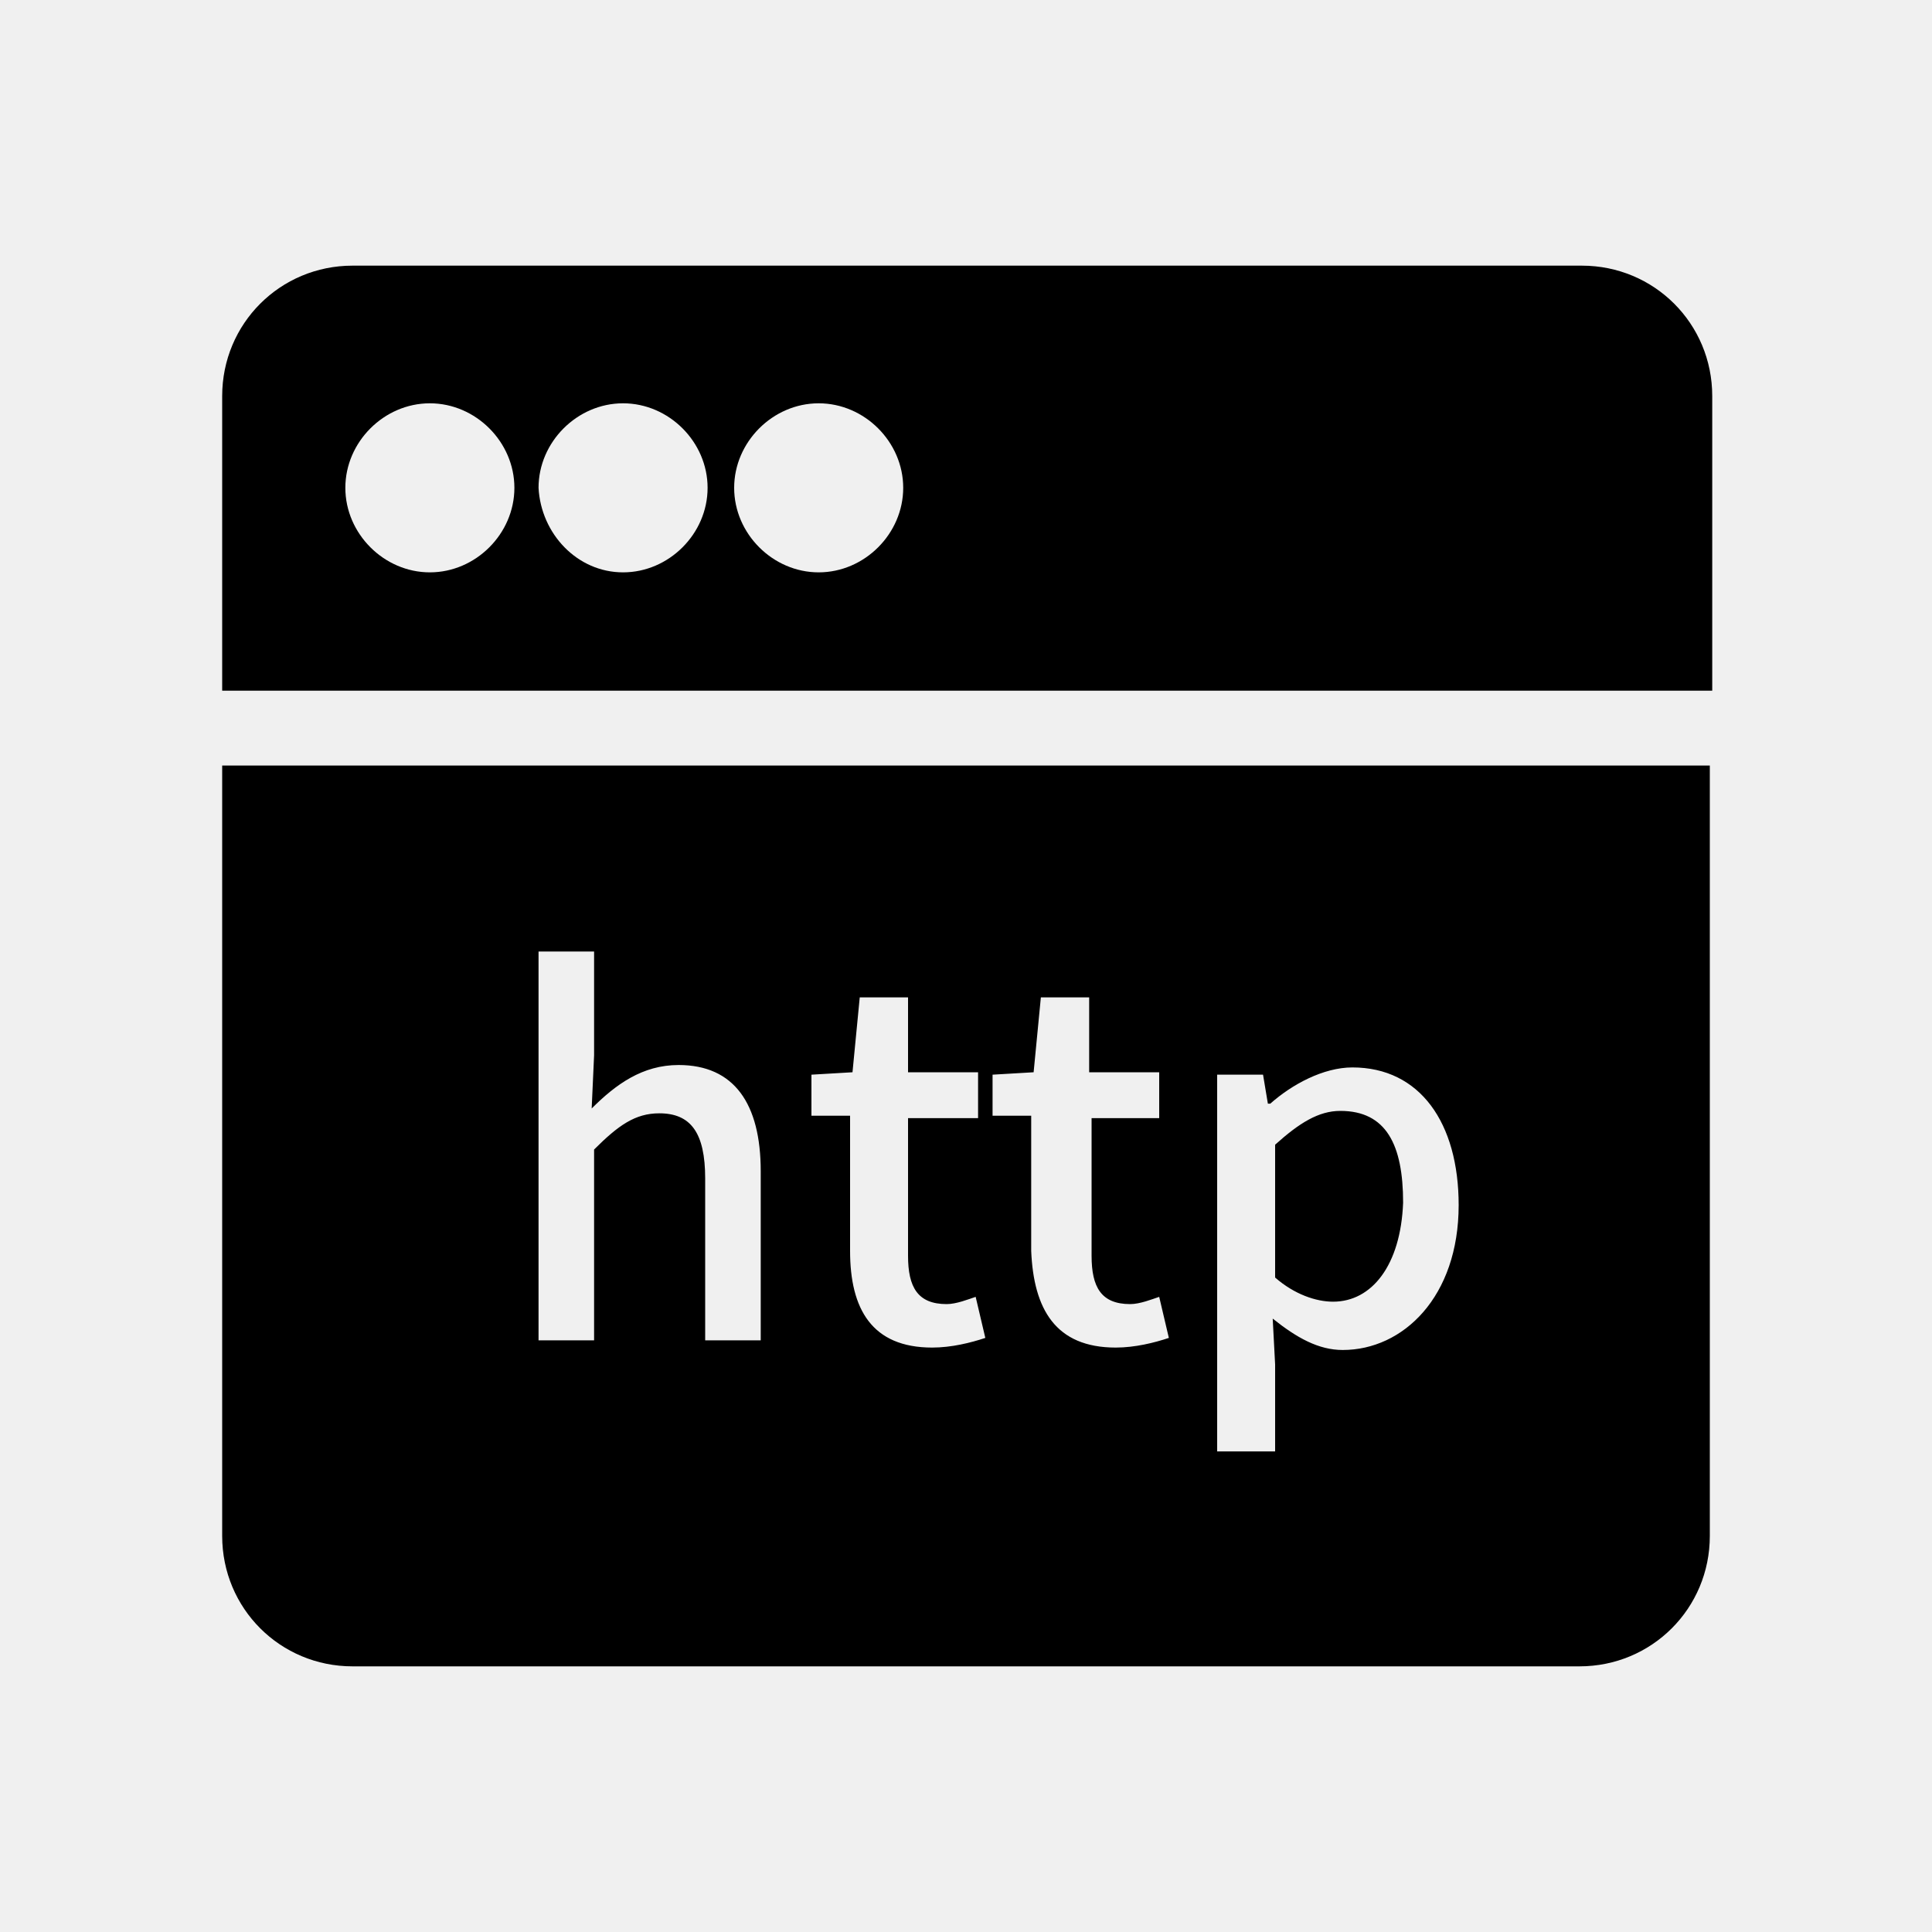
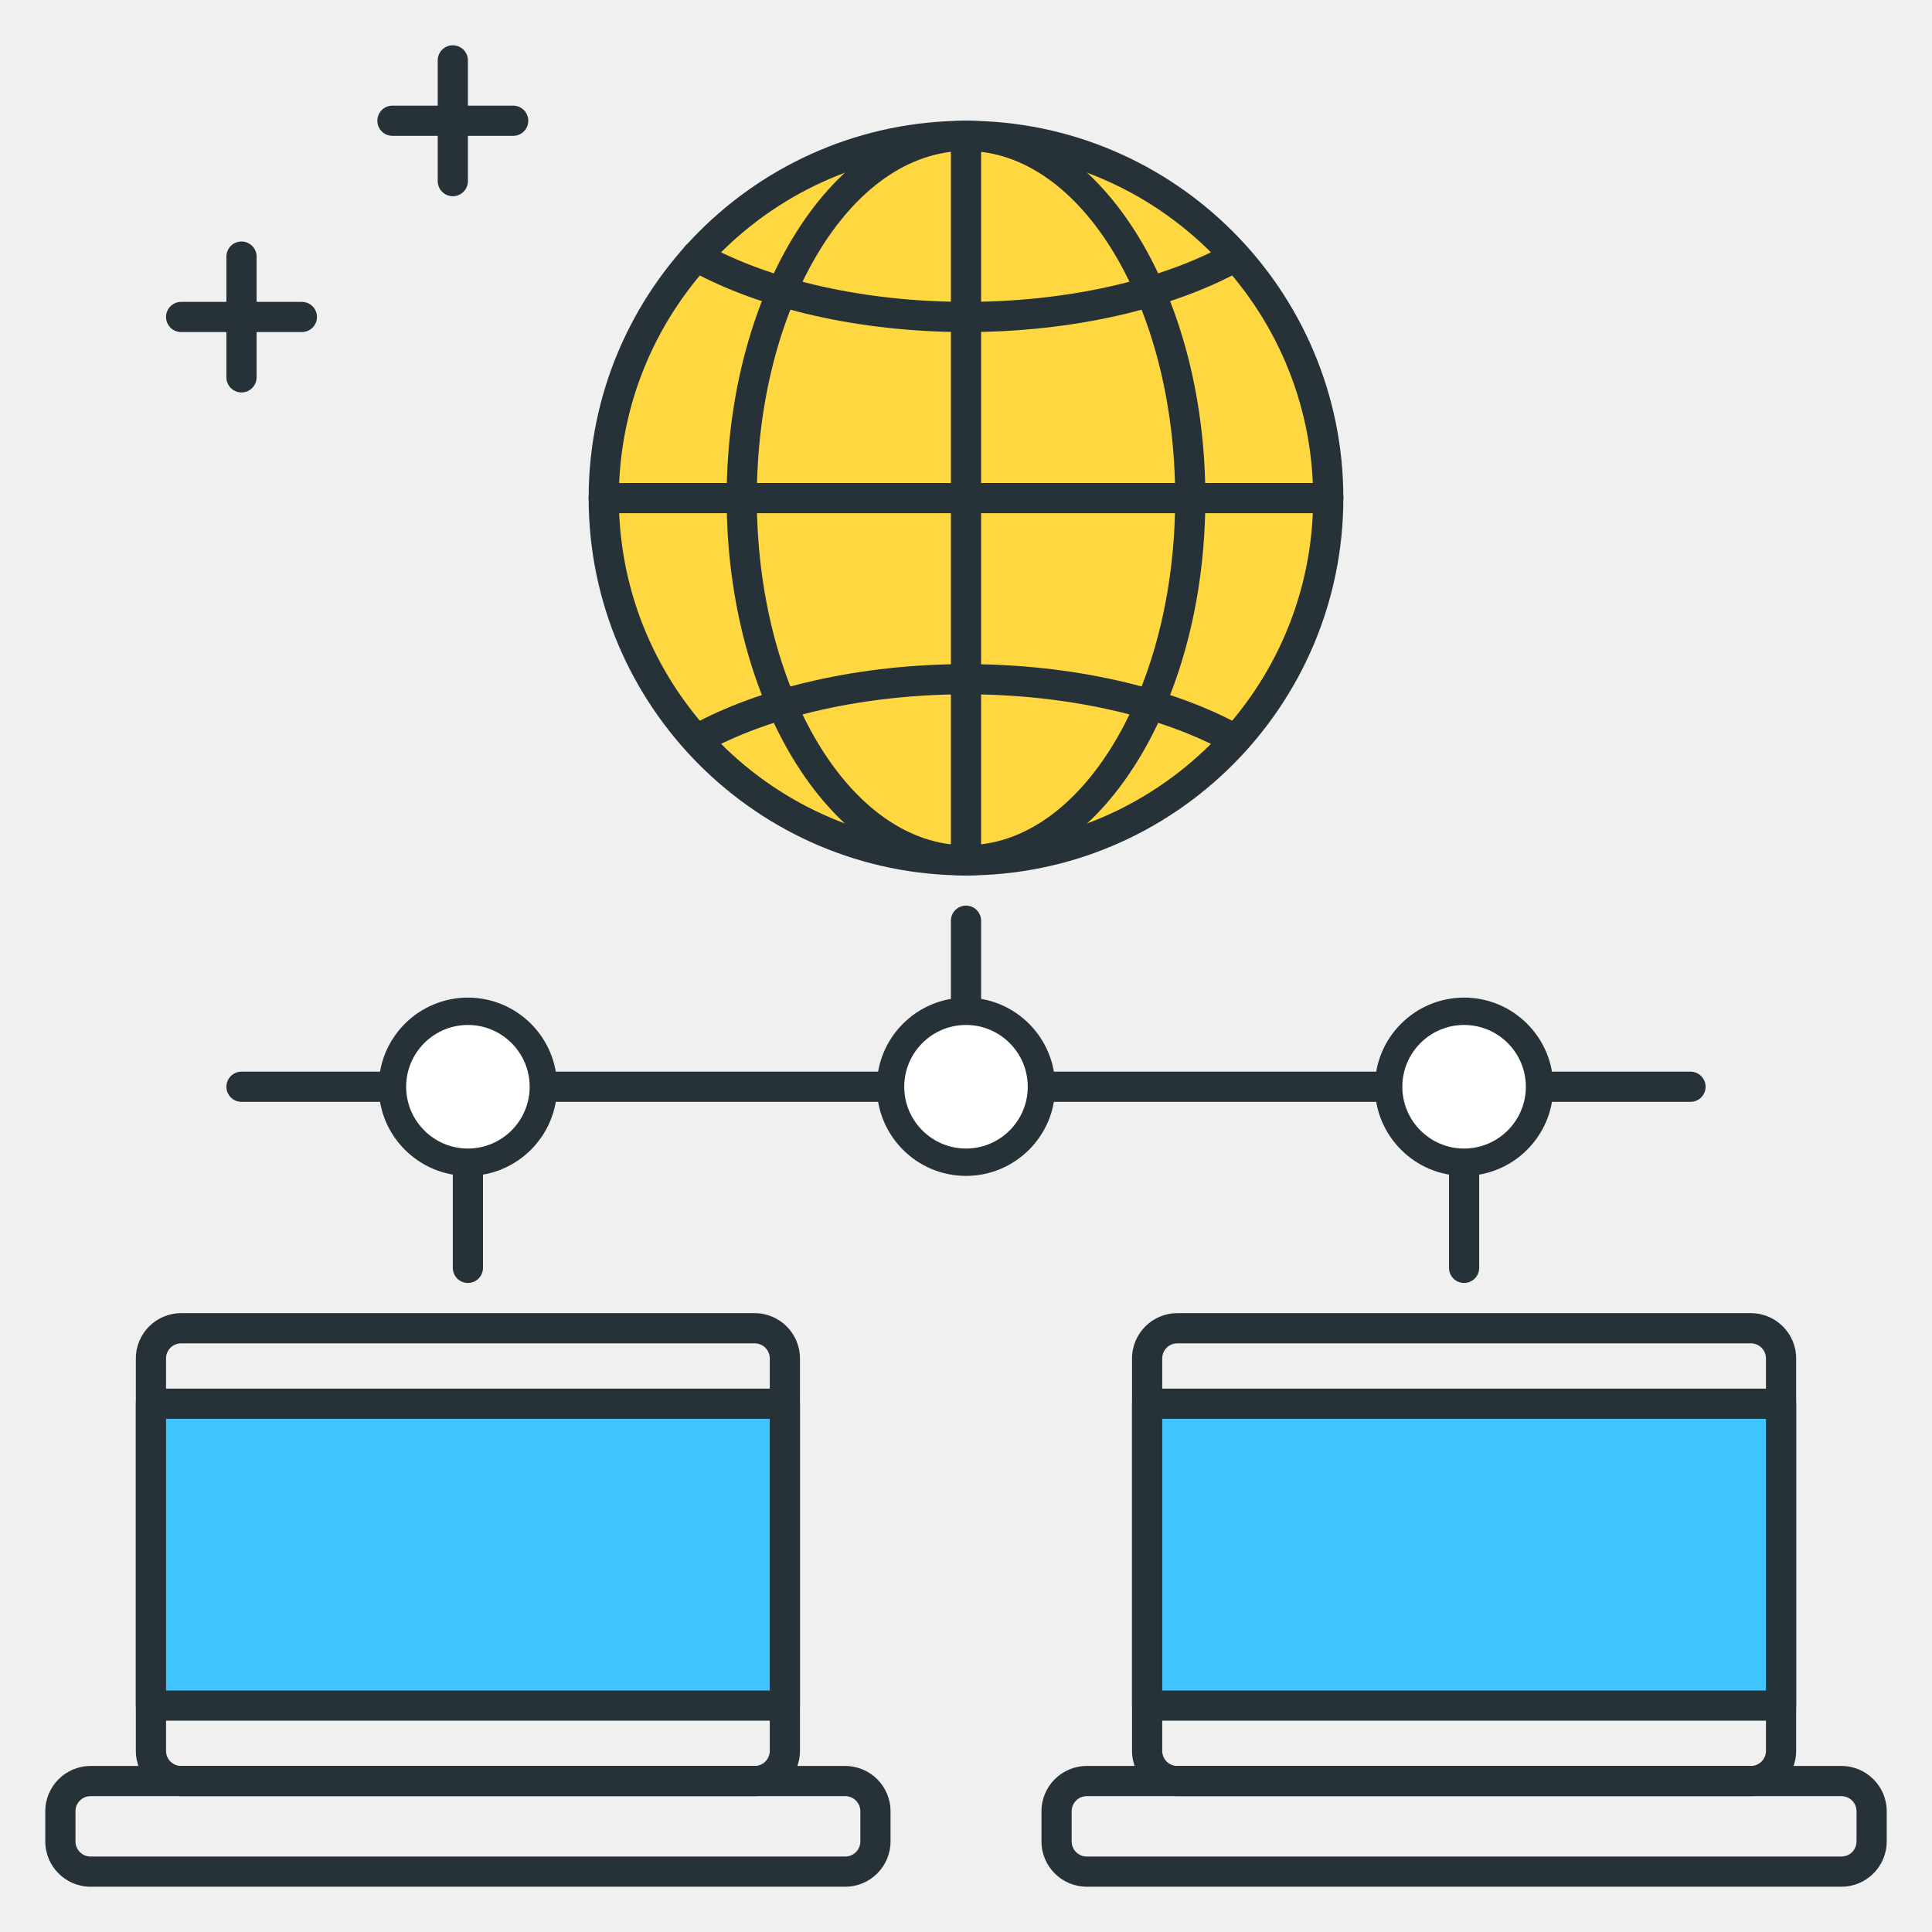
- <svg xmlns="http://www.w3.org/2000/svg" t="1738724160181" class="icon" viewBox="0 0 1024 1024" version="1.1" p-id="3642" width="200" height="200">
-   <path d="M906.24 366.08H117.76V209.92c0-38.4 30.72-69.12 69.12-69.12h651.52c38.4 0 69.12 30.72 69.12 69.12v156.16z m0 39.68v408.32c0 38.4-30.72 69.12-69.12 69.12H186.88c-38.4 0-69.12-30.72-69.12-69.12V405.76h788.48z m-678.4-102.4c24.32 0 44.8-20.48 44.8-44.8s-20.48-44.8-44.8-44.8-44.8 20.48-44.8 44.8 20.48 44.8 44.8 44.8z m102.4 0c24.32 0 44.8-20.48 44.8-44.8s-20.48-44.8-44.8-44.8-44.8 20.48-44.8 44.8c1.28 24.32 20.48 44.8 44.8 44.8z m103.68 0c24.32 0 44.8-20.48 44.8-44.8s-20.48-44.8-44.8-44.8-44.8 20.48-44.8 44.8 20.48 44.8 44.8 44.8zM285.44 710.4h29.44v-101.12c12.8-12.8 21.76-19.2 34.56-19.2 16.64 0 24.32 10.24 24.32 34.56v85.76h29.44v-89.6c0-35.84-14.08-56.32-43.52-56.32-19.2 0-33.28 10.24-46.08 23.04l1.28-28.16v-55.04h-29.44v206.08z m208.64 3.84c10.24 0 20.48-2.56 28.16-5.12l-5.12-21.76c-3.84 1.28-10.24 3.84-15.36 3.84-15.36 0-20.48-8.96-20.48-25.6v-72.96h37.12v-24.32h-37.12v-39.68h-25.6l-3.84 39.68-21.76 1.28v21.76h20.48v71.68c0 30.72 11.52 51.2 43.52 51.2z m97.28 0c10.24 0 20.48-2.56 28.16-5.12l-5.12-21.76c-3.84 1.28-10.24 3.84-15.36 3.84-15.36 0-20.48-8.96-20.48-25.6v-72.96H614.4v-24.32h-37.12v-39.68h-25.6l-3.84 39.68-21.76 1.28v21.76h20.48v71.68c1.28 30.72 12.8 51.2 44.8 51.2z m55.04 55.04h29.44v-46.08l-1.28-24.32c12.8 10.24 24.32 16.64 37.12 16.64 32 0 61.44-28.16 61.44-76.8 0-43.52-20.48-72.96-56.32-72.96-15.36 0-32 8.96-43.52 19.2h-1.28l-2.56-15.36h-24.32v199.68z m60.16-79.36c-8.96 0-20.48-3.84-30.72-12.8v-70.4c12.8-11.52 23.04-17.92 34.56-17.92 24.32 0 33.28 17.92 33.28 48.64-1.28 33.28-16.64 52.48-37.12 52.48z m0 0" p-id="3643" />
+ <svg xmlns="http://www.w3.org/2000/svg" t="1738728156951" class="icon" viewBox="0 0 1024 1024" version="1.1" p-id="3962" width="200" height="200">
+   <path d="M248 680a8 8 0 0 1-8-8v-56a8 8 0 0 1 16 0V672a8 8 0 0 1-8 8zM776 680a8 8 0 0 1-8-8v-56a8 8 0 0 1 16 0V672a8 8 0 0 1-8 8zM400 952H96c-13.232 0-24-10.768-24-24V720c0-13.232 10.768-24 24-24h304c13.232 0 24 10.768 24 24v208c0 13.232-10.768 24-24 24z m-304-240a8 8 0 0 0-8 8v208a8 8 0 0 0 8 8h304a8 8 0 0 0 8-8V720a8 8 0 0 0-8-8H96z" fill="#263238" p-id="3963" />
+   <path d="M448 1000H48c-13.232 0-24-10.768-24-24v-16c0-13.232 10.768-24 24-24h400c13.232 0 24 10.768 24 24v16c0 13.232-10.768 24-24 24z m-400-48a8 8 0 0 0-8 8v16a8 8 0 0 0 8 8h400a8 8 0 0 0 8-8v-16a8 8 0 0 0-8-8H48z" fill="#263238" p-id="3964" />
+   <path d="M80 744h336v160H80z" fill="#40C4FF" p-id="3965" />
+   <path d="M416 912H80a8 8 0 0 1-8-8v-160A8 8 0 0 1 80 736h336a8 8 0 0 1 8 8v160a8 8 0 0 1-8 8zM88 896h320v-144h-320v144zM928 952H624c-13.232 0-24-10.768-24-24V720c0-13.232 10.768-24 24-24h304c13.232 0 24 10.768 24 24v208c0 13.232-10.768 24-24 24z m-304-240a8 8 0 0 0-8 8v208a8 8 0 0 0 8 8h304a8 8 0 0 0 8-8V720a8 8 0 0 0-8-8H624z" fill="#263238" p-id="3966" />
+   <path d="M976 1000H576c-13.232 0-24-10.768-24-24v-16c0-13.232 10.768-24 24-24h400c13.232 0 24 10.768 24 24v16c0 13.232-10.768 24-24 24z m-400-48a8 8 0 0 0-8 8v16a8 8 0 0 0 8 8h400a8 8 0 0 0 8-8v-16a8 8 0 0 0-8-8H576z" fill="#263238" p-id="3967" />
+   <path d="M608 744h336v160H608z" fill="#40C4FF" p-id="3968" />
+   <path d="M944 912H608a8 8 0 0 1-8-8v-160a8 8 0 0 1 8-8h336a8 8 0 0 1 8 8v160a8 8 0 0 1-8 8z m-328-16h320v-144h-320v144zM272 72h-64a8 8 0 0 1 0-16h64a8 8 0 0 1 0 16z" fill="#263238" p-id="3969" />
+   <path d="M240 104a8 8 0 0 1-8-8V32a8 8 0 0 1 16 0v64a8 8 0 0 1-8 8zM160 176H96a8 8 0 0 1 0-16h64a8 8 0 0 1 0 16z" fill="#263238" p-id="3970" />
+   <path d="M128 208a8 8 0 0 1-8-8v-64a8 8 0 0 1 16 0v64a8 8 0 0 1-8 8z" fill="#263238" p-id="3971" />
+   <path d="M512 264m-192 0a192 192 0 1 0 384 0 192 192 0 1 0-384 0Z" fill="#FFD740" p-id="3972" />
+   <path d="M512 464c-110.288 0-200-89.712-200-200S401.712 64 512 64s200 89.712 200 200S622.288 464 512 464z m0-384c-101.456 0-184 82.544-184 184S410.544 448 512 448s184-82.544 184-184S613.456 80 512 80z" fill="#263238" p-id="3973" />
+   <path d="M512 176c-55.6 0-109.072-12.032-146.72-33.008a8 8 0 1 1 7.792-13.968C408.4 148.704 459.04 160 512 160s103.6-11.296 138.928-30.992a8 8 0 0 1 7.792 13.968C621.072 163.968 567.6 176 512 176zM654.816 400a8.096 8.096 0 0 1-3.888-1.008C615.6 379.296 564.96 368 512 368s-103.6 11.296-138.928 30.992a8 8 0 0 1-7.792-13.968C402.928 364.032 456.4 352 512 352s109.072 12.032 146.72 33.008a8 8 0 0 1-3.904 14.992z" fill="#263238" p-id="3974" />
+   <path d="M512 464c-69.952 0-126.864-89.712-126.864-200S442.048 64 512 64s126.864 89.712 126.864 200S581.952 464 512 464z m0-384c-61.12 0-110.864 82.544-110.864 184S450.88 448 512 448s110.864-82.544 110.864-184S573.12 80 512 80z" fill="#263238" p-id="3975" />
+   <path d="M512 464a8 8 0 0 1-8-8v-384a8 8 0 0 1 16 0v384a8 8 0 0 1-8 8z" fill="#263238" p-id="3976" />
+   <path d="M704 272H320a8 8 0 0 1 0-16h384a8 8 0 0 1 0 16zM896 584H128a8 8 0 0 1 0-16h768a8 8 0 0 1 0 16zM512 544a8 8 0 0 1-8-8v-48a8 8 0 0 1 16 0v48a8 8 0 0 1-8 8z" fill="#263238" p-id="3977" />
+   <path d="M512 576m-40 0a40 40 0 1 0 80 0 40 40 0 1 0-80 0Z" fill="#FFFFFF" p-id="3978" />
+   <path d="M512 623.248c-26.048 0-47.264-21.184-47.264-47.248s21.2-47.248 47.264-47.248 47.264 21.184 47.264 47.248-21.2 47.248-47.264 47.248z m0-80c-18.048 0-32.736 14.688-32.736 32.752s14.688 32.752 32.736 32.752 32.736-14.688 32.736-32.752-14.672-32.752-32.736-32.752z" fill="#263238" p-id="3979" />
+   <path d="M776 576m-40 0a40 40 0 1 0 80 0 40 40 0 1 0-80 0Z" fill="#FFFFFF" p-id="3980" />
+   <path d="M776 623.248c-26.048 0-47.264-21.184-47.264-47.248s21.2-47.248 47.264-47.248 47.264 21.184 47.264 47.248-21.216 47.248-47.264 47.248z m0-80c-18.048 0-32.736 14.688-32.736 32.752s14.688 32.752 32.736 32.752 32.736-14.688 32.736-32.752-14.688-32.752-32.736-32.752z" fill="#263238" p-id="3981" />
+   <path d="M248 576m-40 0a40 40 0 1 0 80 0 40 40 0 1 0-80 0Z" fill="#FFFFFF" p-id="3982" />
+   <path d="M248 623.248c-26.048 0-47.264-21.184-47.264-47.248s21.2-47.248 47.264-47.248 47.264 21.184 47.264 47.248-21.216 47.248-47.264 47.248z m0-80c-18.048 0-32.736 14.688-32.736 32.752s14.688 32.752 32.736 32.752 32.736-14.688 32.736-32.752-14.688-32.752-32.736-32.752z" fill="#263238" p-id="3983" />
</svg>
